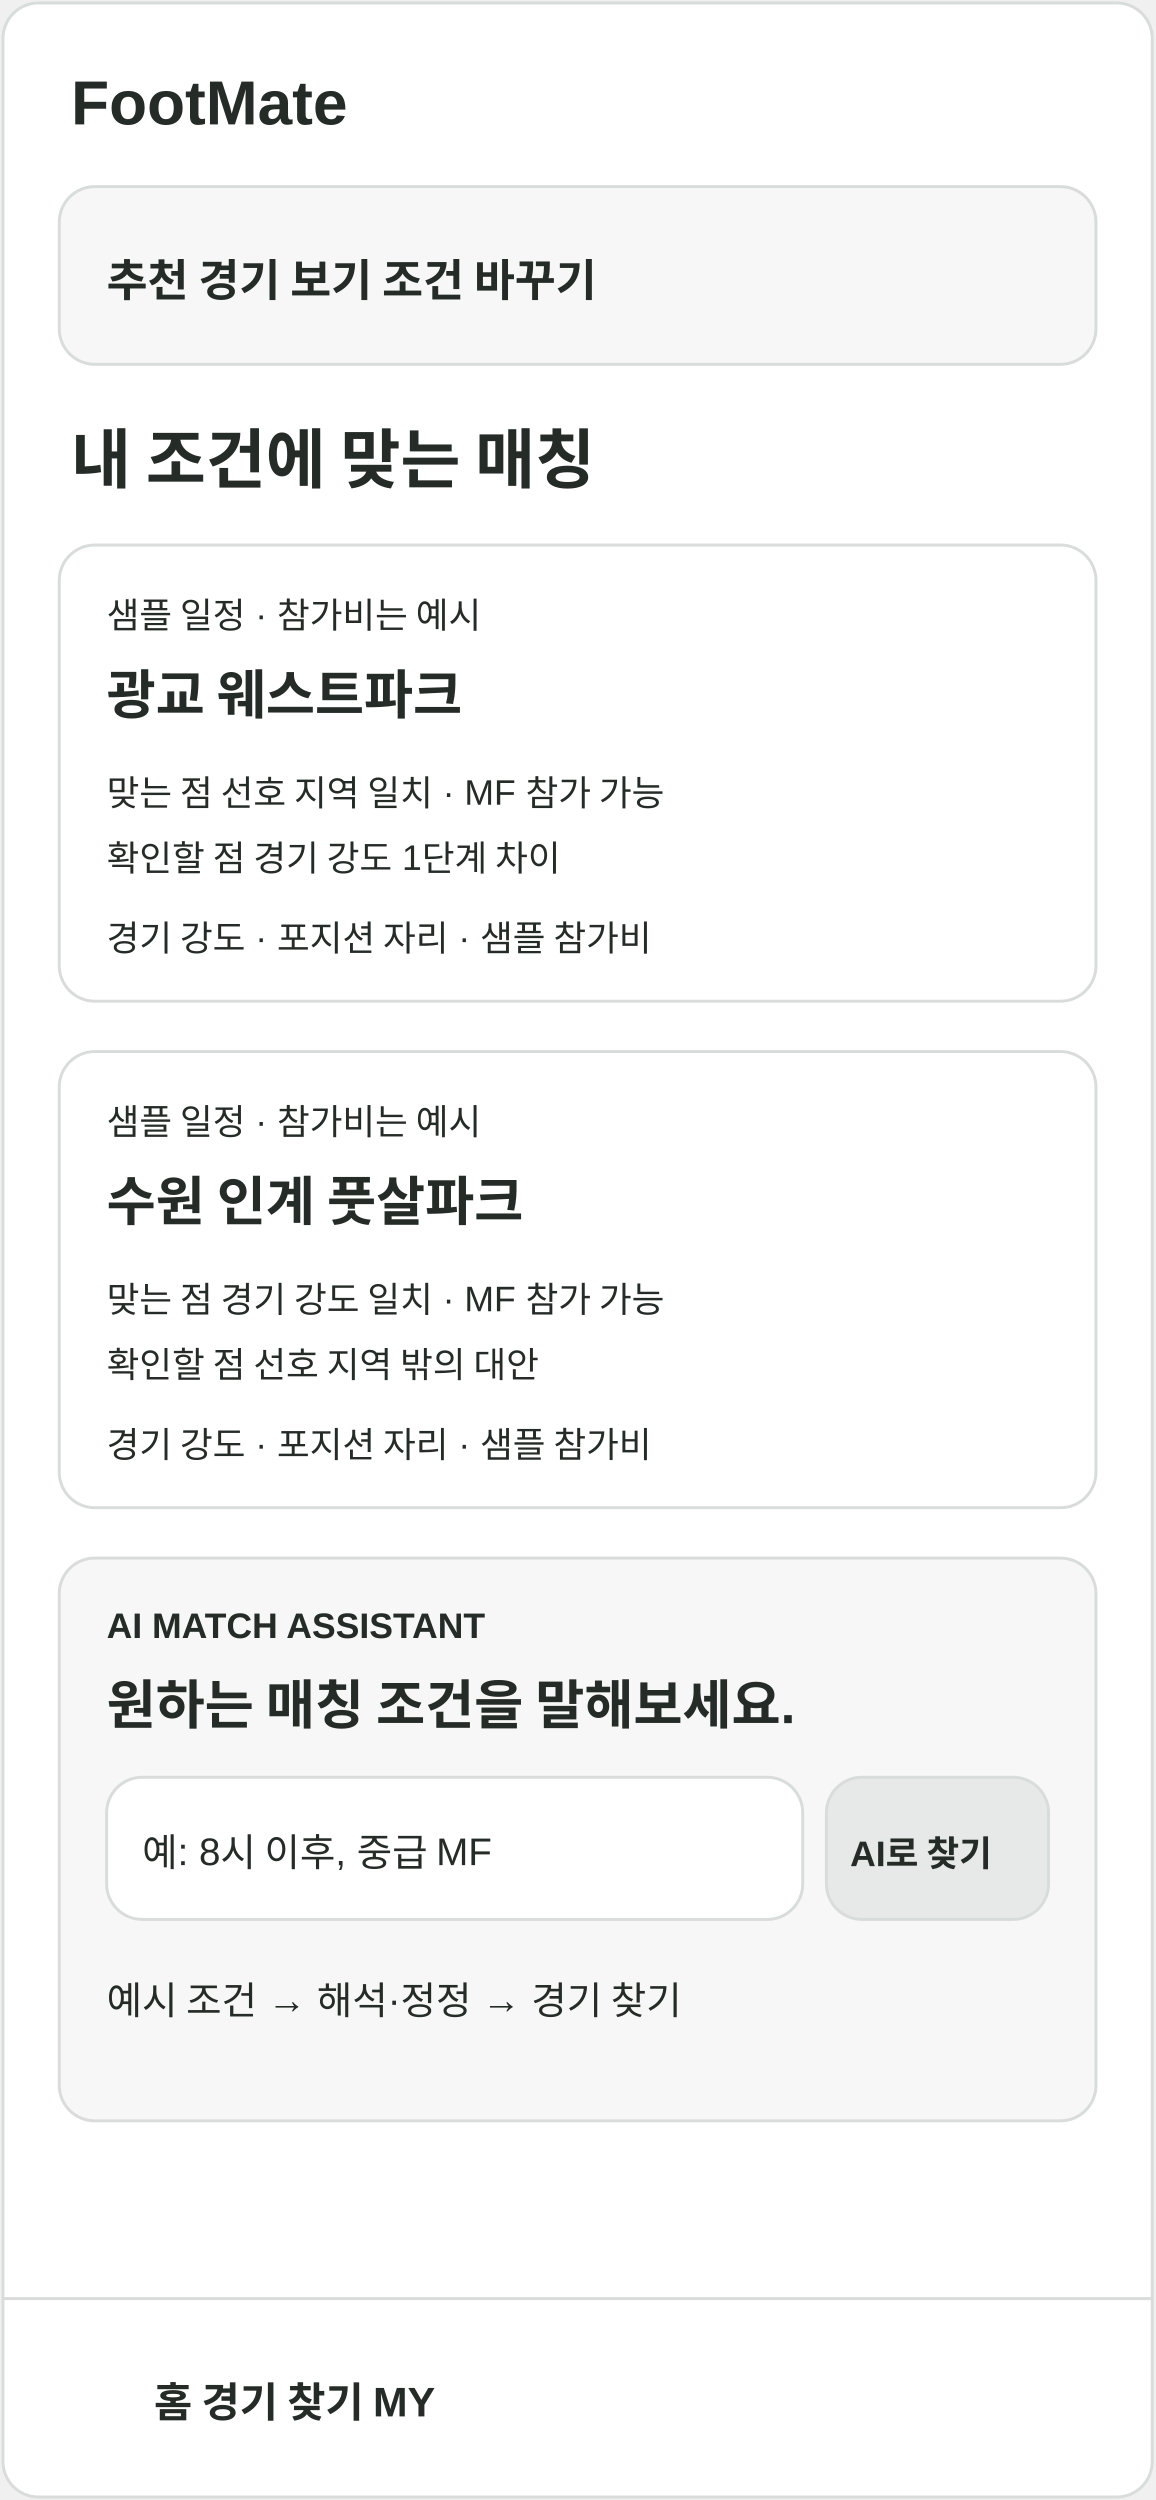
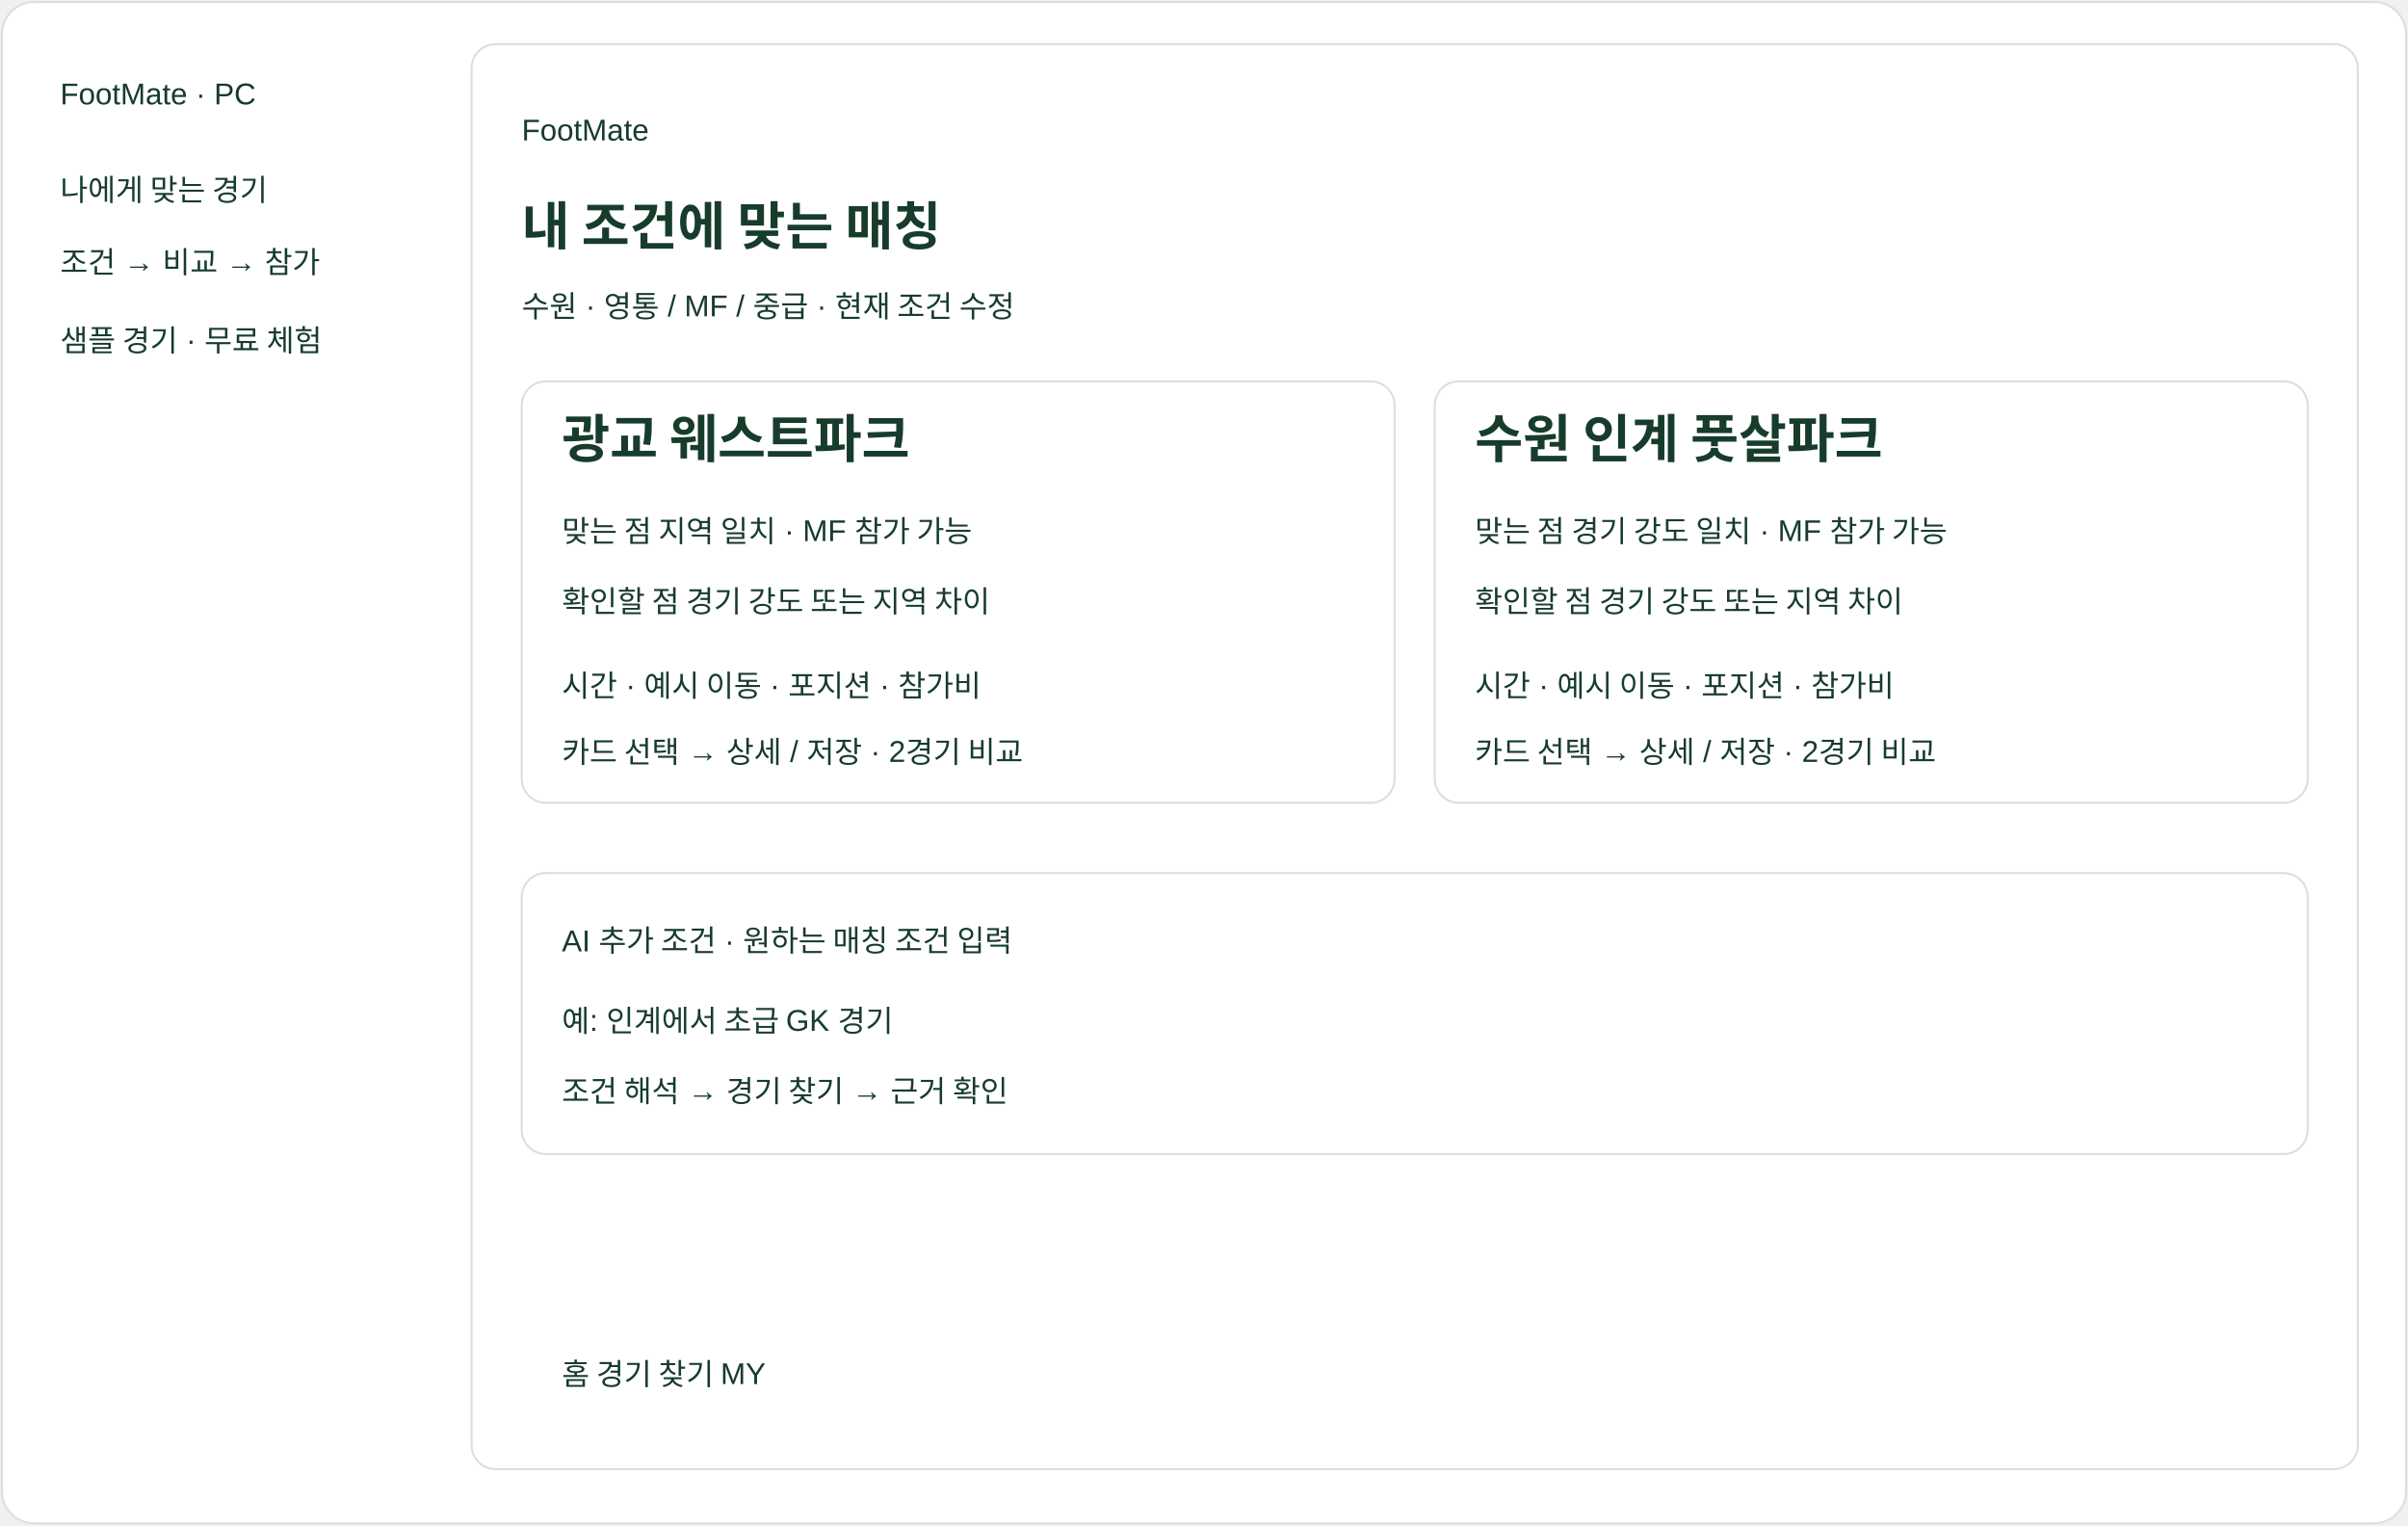
- <svg xmlns="http://www.w3.org/2000/svg" width="390" height="844" viewBox="0 0 390 844" role="img" aria-label="FootMate home 최신 매칭 흐름 와이어프레임">
-   <rect x="1" y="1" width="388" height="842" rx="12" fill="#fff" stroke="#d8dcda" />
-   <text x="24" y="42" font-family="Noto Sans KR,Arial,sans-serif" font-size="21" font-weight="700" fill="#252b27">FootMate</text>
-   <rect x="20" y="63" width="350" height="60" rx="12" fill="#f6f7f6" stroke="#d8dcda" />
-   <text x="36" y="100" font-family="Noto Sans KR,Arial,sans-serif" font-size="15" font-weight="700" fill="#252b27">추천 경기 보기            조건 바꾸기</text>
-   <text x="24" y="163" font-family="Noto Sans KR,Arial,sans-serif" font-size="22" font-weight="700" fill="#252b27">내 조건에 맞는 매칭</text>
-   <rect x="20" y="184" width="350" height="154" rx="12" fill="#fff" stroke="#d8dcda" />
-   <text x="36" y="212" font-family="Noto Sans KR,Arial,sans-serif" font-size="12" font-weight="400" fill="#252b27">샘플 일정 · 참가비는 예시</text>
-   <text x="36" y="241" font-family="Noto Sans KR,Arial,sans-serif" font-size="18" font-weight="700" fill="#252b27">광교 웨스트파크</text>
-   <text x="36" y="272" font-family="Noto Sans KR,Arial,sans-serif" font-size="12" font-weight="400" fill="#252b27">맞는 점  선호 지역 일치 · MF 참가 가능</text>
-   <text x="36" y="294" font-family="Noto Sans KR,Arial,sans-serif" font-size="12" font-weight="400" fill="#252b27">확인할 점  경기 강도 1단계 차이</text>
-   <text x="36" y="321" font-family="Noto Sans KR,Arial,sans-serif" font-size="12" font-weight="400" fill="#252b27">경기 강도 · 포지션 자리 · 샘플 참가비</text>
-   <rect x="20" y="355" width="350" height="154" rx="12" fill="#fff" stroke="#d8dcda" />
-   <text x="36" y="383" font-family="Noto Sans KR,Arial,sans-serif" font-size="12" font-weight="400" fill="#252b27">샘플 일정 · 참가비는 예시</text>
-   <text x="36" y="412" font-family="Noto Sans KR,Arial,sans-serif" font-size="18" font-weight="700" fill="#252b27">수원 인계 풋살파크</text>
-   <text x="36" y="443" font-family="Noto Sans KR,Arial,sans-serif" font-size="12" font-weight="400" fill="#252b27">맞는 점  경기 강도 일치 · MF 참가 가능</text>
-   <text x="36" y="465" font-family="Noto Sans KR,Arial,sans-serif" font-size="12" font-weight="400" fill="#252b27">확인할 점  선호 지역 밖의 대안</text>
-   <text x="36" y="492" font-family="Noto Sans KR,Arial,sans-serif" font-size="12" font-weight="400" fill="#252b27">경기 강도 · 포지션 자리 · 샘플 참가비</text>
-   <rect x="20" y="526" width="350" height="190" rx="12" fill="#f6f7f6" stroke="#d8dcda" />
-   <text x="36" y="553" font-family="Noto Sans KR,Arial,sans-serif" font-size="12" font-weight="700" fill="#252b27">AI MATCH ASSISTANT</text>
-   <text x="36" y="582" font-family="Noto Sans KR,Arial,sans-serif" font-size="18" font-weight="700" fill="#252b27">원하는 매칭 조건을 말해보세요.</text>
-   <rect x="36" y="600" width="235" height="48" rx="12" fill="#fff" stroke="#d8dcda" />
-   <text x="48" y="630" font-family="Noto Sans KR,Arial,sans-serif" font-size="13" font-weight="400" fill="#252b27">예: 8시 이후, 중급 MF</text>
-   <rect x="279" y="600" width="75" height="48" rx="12" fill="#e6e9e7" stroke="#d8dcda" />
-   <text x="287" y="630" font-family="Noto Sans KR,Arial,sans-serif" font-size="12" font-weight="700" fill="#252b27">AI로 찾기</text>
-   <text x="36" y="680" font-family="Noto Sans KR,Arial,sans-serif" font-size="13" font-weight="400" fill="#252b27">예시 조건 → 해석·정정 → 경기 찾기</text>
-   <path d="M1 776H389" stroke="#d8dcda" />
-   <text x="52" y="816" font-family="Noto Sans KR,Arial,sans-serif" font-size="14" font-weight="700" fill="#252b27">홈        경기 찾기        MY</text>
+ <svg xmlns="http://www.w3.org/2000/svg" width="1200" height="760" viewBox="0 0 1200 760" role="img" aria-label="1920px PC 내 조건에 맞는 매칭 와이어프레임">
+   <style>text{font-family:Arial,sans-serif;fill:#173c2c}.small{font-size:15px}.title{font-size:26px;font-weight:700}rect{fill:#fff;stroke:#d8e1da}</style>
+   <rect x="1" y="1" width="1198" height="758" rx="16" />
+   <text x="30" y="52" class="small">FootMate · PC</text>
+   <text x="30" y="100" class="small">나에게 맞는 경기</text>
+   <text x="30" y="136" class="small">조건 → 비교 → 참가</text>
+   <text x="30" y="175" class="small">샘플 경기 · 무료 체험</text>
+   <rect x="235" y="22" width="940" height="710" rx="12" />
+   <text x="260" y="70" class="small">FootMate</text>
+   <text x="260" y="122" class="title">내 조건에 맞는 매칭</text>
+   <text x="260" y="158" class="small">수원 · 영통 / MF / 중급 · 현재 조건 수정</text>
+   <rect x="260" y="190" width="435" height="210" rx="12" />
+   <text x="280" y="228" class="title">광교 웨스트파크</text>
+   <text x="280" y="270" class="small">맞는 점  지역 일치 · MF 참가 가능</text>
+   <text x="280" y="305" class="small">확인할 점  경기 강도 또는 지역 차이</text>
+   <text x="280" y="347" class="small">시간 · 예시 이동 · 포지션 · 참가비</text>
+   <text x="280" y="380" class="small">카드 선택 → 상세 / 저장 · 2경기 비교</text>
+   <rect x="715" y="190" width="435" height="210" rx="12" />
+   <text x="735" y="228" class="title">수원 인계 풋살파크</text>
+   <text x="735" y="270" class="small">맞는 점  경기 강도 일치 · MF 참가 가능</text>
+   <text x="735" y="305" class="small">확인할 점  경기 강도 또는 지역 차이</text>
+   <text x="735" y="347" class="small">시간 · 예시 이동 · 포지션 · 참가비</text>
+   <text x="735" y="380" class="small">카드 선택 → 상세 / 저장 · 2경기 비교</text>
+   <rect x="260" y="435" width="890" height="140" rx="12" />
+   <text x="280" y="474" class="small">AI 추가 조건 · 원하는 매칭 조건 입력</text>
+   <text x="280" y="514" class="small">예: 인계에서 초급 GK 경기</text>
+   <text x="280" y="549" class="small">조건 해석 → 경기 찾기 → 근거 확인</text>
+   <text x="280" y="690" class="small">홈                             경기 찾기                             MY</text>
</svg>
